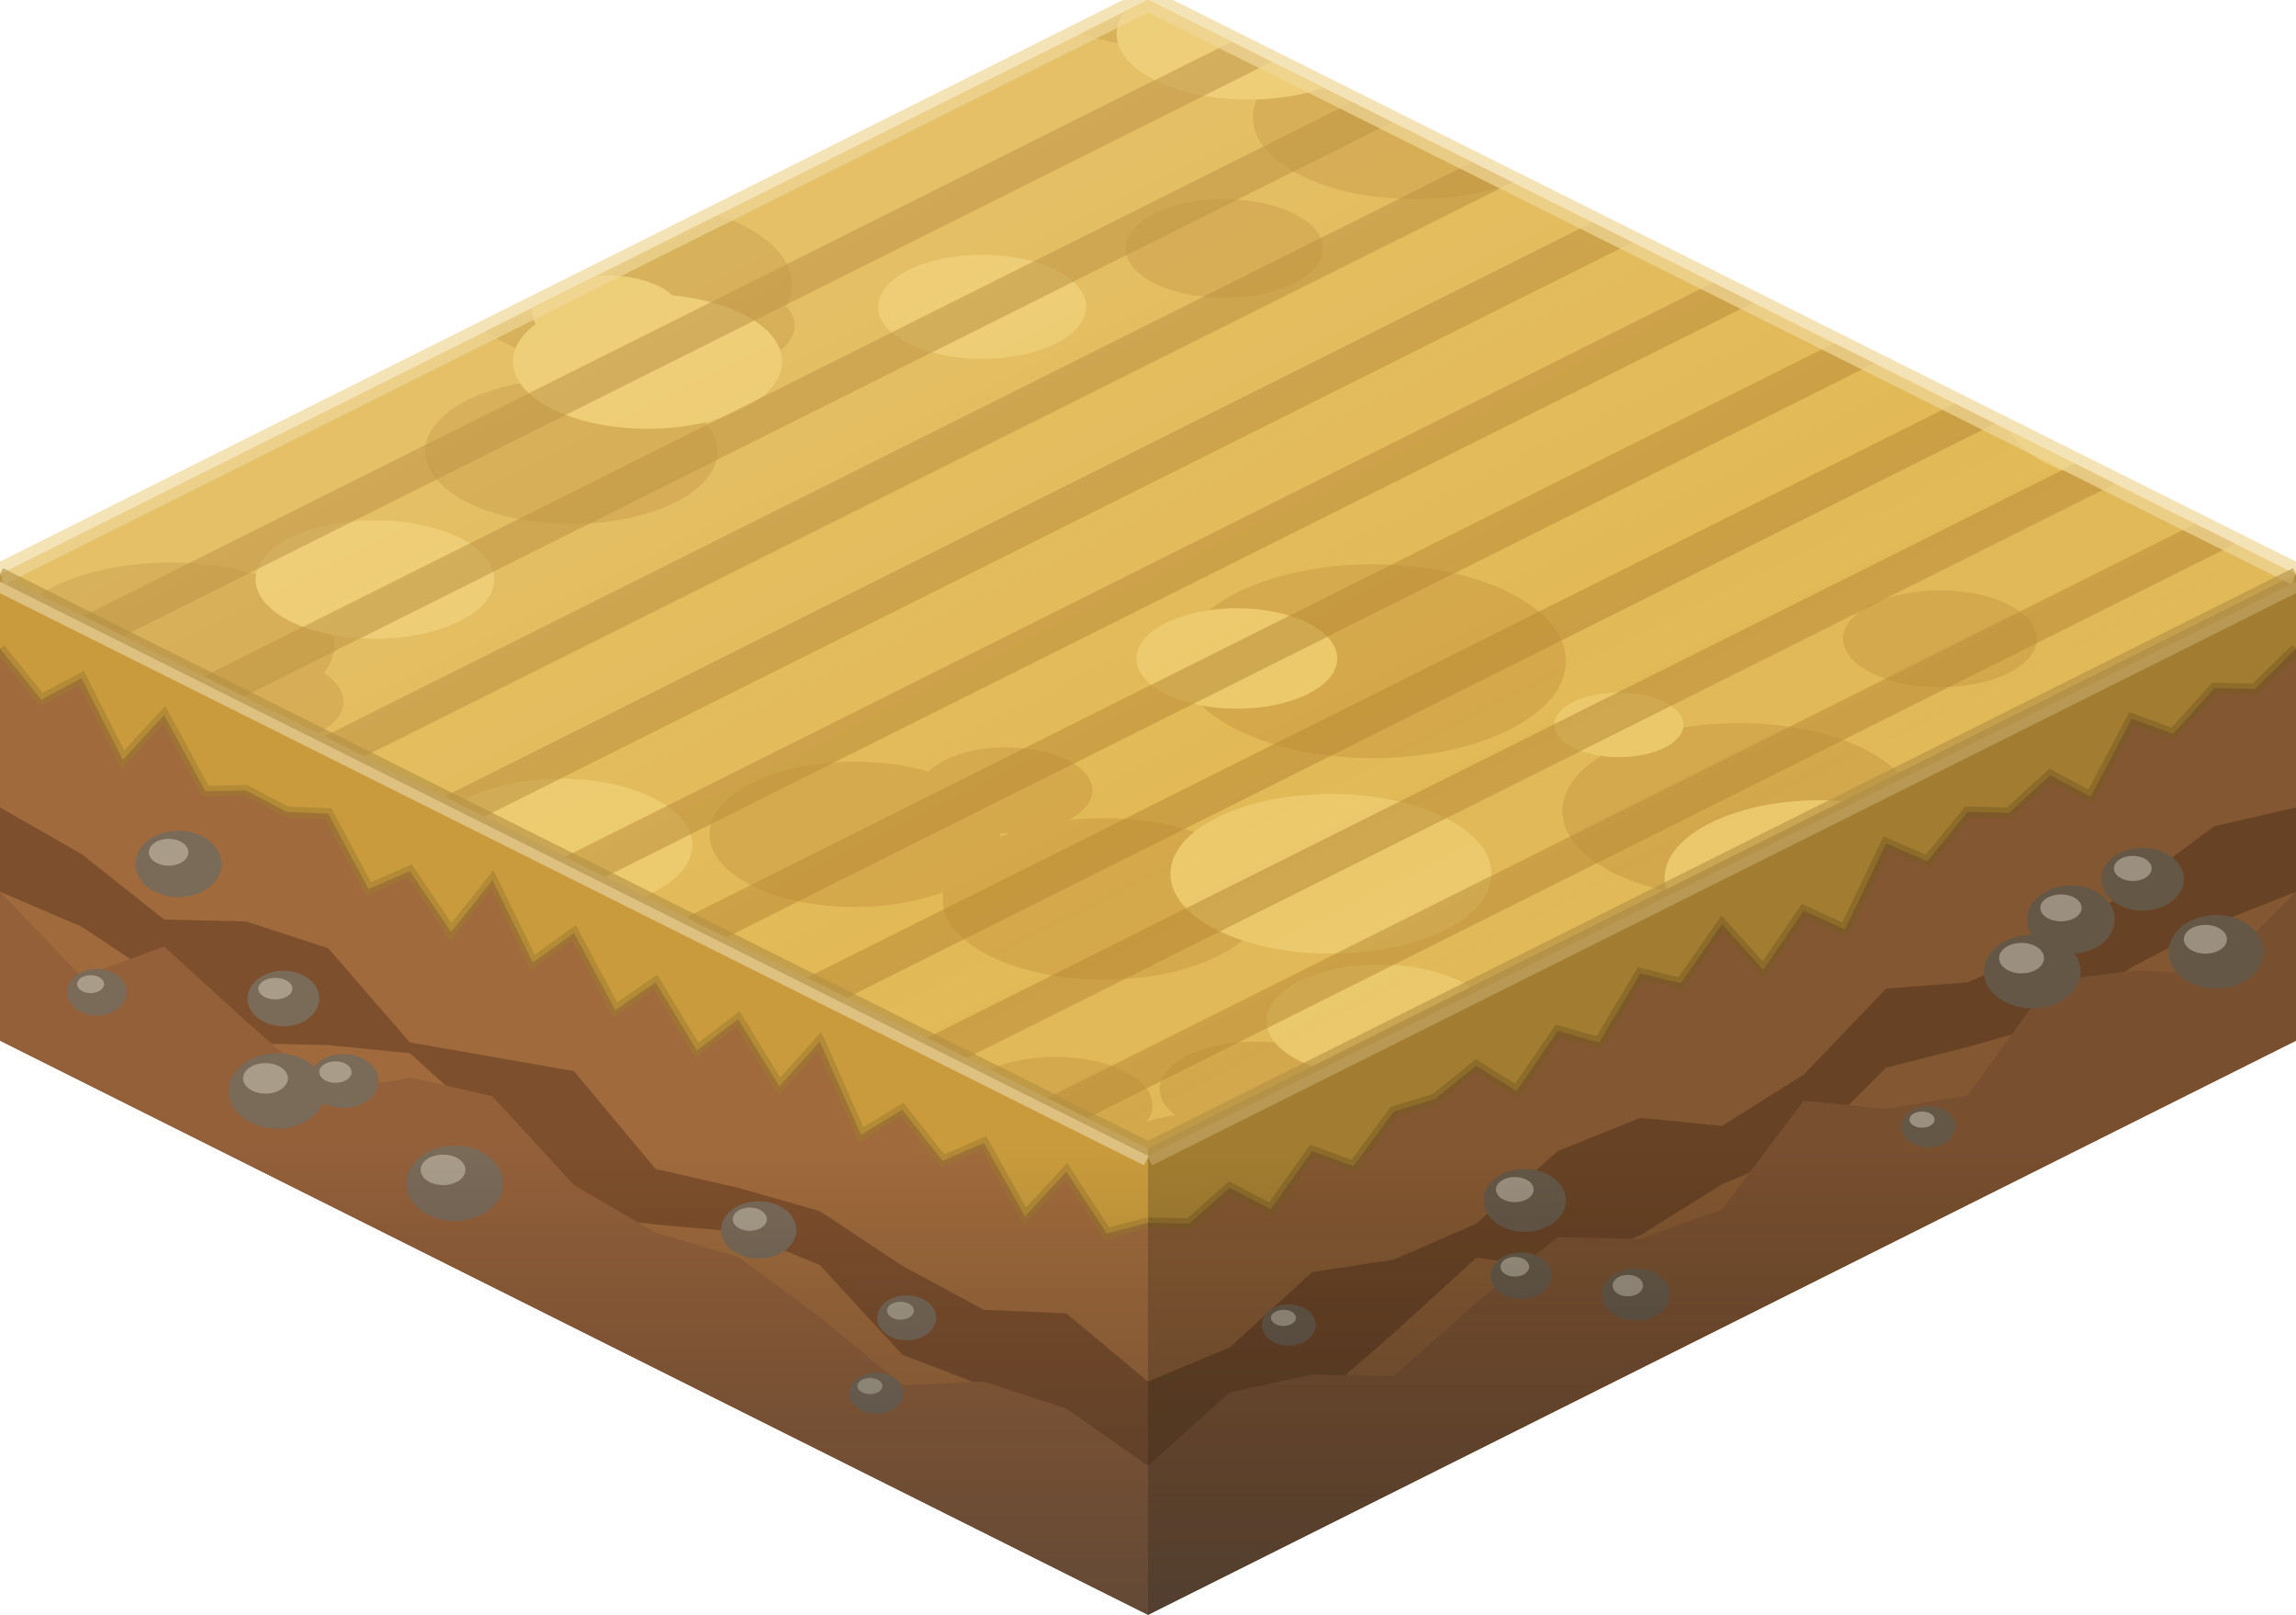
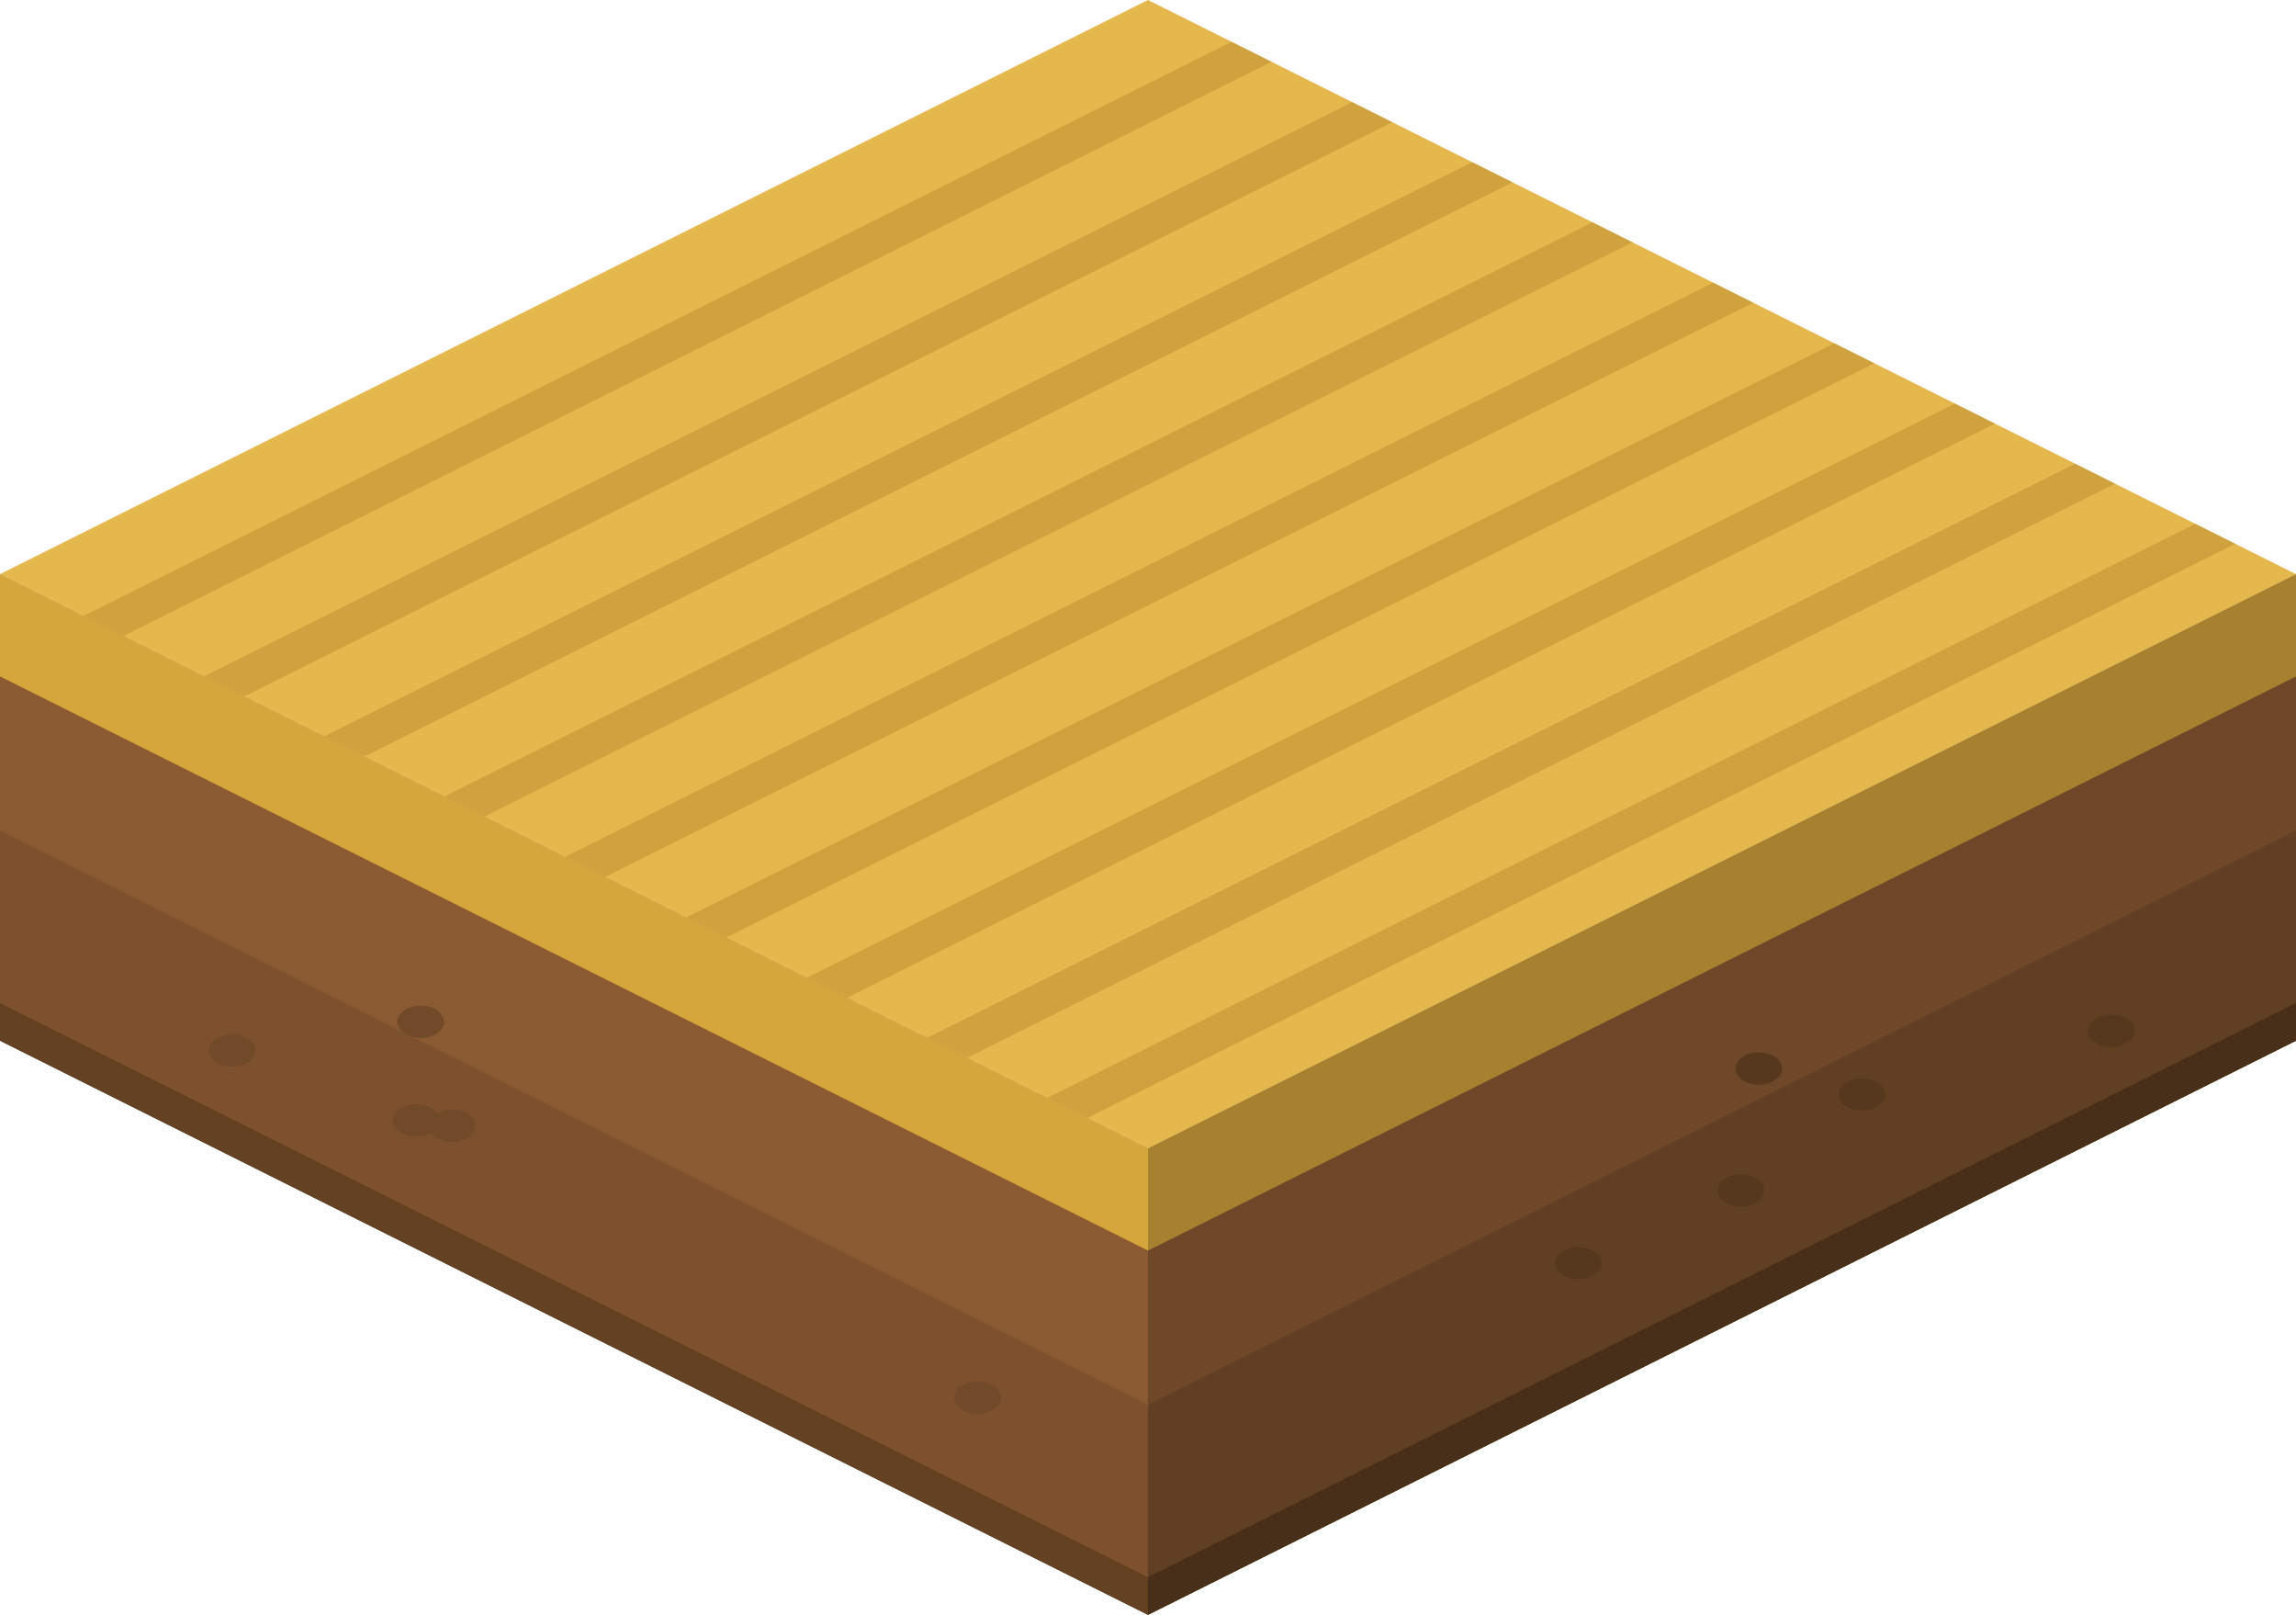
<svg xmlns="http://www.w3.org/2000/svg" viewBox="0 0 256 180" width="256" height="180">
  <defs>
    <clipPath id="d">
      <polygon points="128,0 256,64 128,128 0,64" />
    </clipPath>
    <clipPath id="w0">
      <polygon points="0,64 128,128 128,180 0,116" />
    </clipPath>
    <clipPath id="w1">
      <polygon points="128,128 256,64 256,116 128,180" />
    </clipPath>
    <linearGradient id="fade" x1="0" y1="0" x2="0" y2="1">
      <stop offset="0.55" stop-color="#000" stop-opacity="0" />
      <stop offset="1" stop-color="#0b2030" stop-opacity="0.35" />
    </linearGradient>
    <linearGradient id="sun" x1="0" y1="0" x2="1" y2="1">
      <stop offset="0" stop-color="#fff" stop-opacity="0.18" />
      <stop offset="0.6" stop-color="#fff" stop-opacity="0" />
      <stop offset="1" stop-color="#000" stop-opacity="0.08" />
    </linearGradient>
  </defs>
-   <g clip-path="url(#w0)">
-     <polygon points="0,64 128,128 128,180 0,116" fill="#a06a3c" />
-     <polygon points="0,61.4 128,125.4 128,154 118.9,153.3 109.7,145.7 100.6,136.7 91.4,134.7 82.3,133 73.1,131 64,124.3 54.9,112.6 45.7,111 36.6,110.9 27.4,106.2 18.3,98.6 9.1,90.6 0,90" fill="#a06a3c" />
-     <polygon points="0,90 9.1,95.2 18.3,102.5 27.4,102.7 36.6,105.7 45.7,116.2 54.9,117.8 64,119.4 73.1,130.3 82.3,132.4 91.4,135 100.6,141.1 109.7,146 118.9,146.4 128,154 128,163.4 118.9,157.7 109.7,154.5 100.6,151 91.4,141 82.3,137.3 73.1,136.5 64,135.4 54.9,125.7 45.7,117.4 36.6,116.5 27.4,116.3 18.3,109.4 9.1,103.3 0,99.4" fill="#7e4f2c" />
-     <polygon points="0,99.4 9.1,108.9 18.3,105.5 27.4,113.8 36.6,121.8 45.7,120.1 54.9,122.2 64,132.1 73.1,137.4 82.3,140.1 91.4,146.8 100.6,154.4 109.7,154 118.9,157 128,163.4 128,182.6 0,118.6" fill="#93603a" />
-     <ellipse cx="10.8" cy="110.6" rx="3.3" ry="2.6" fill="#7a6a58" />
-     <ellipse cx="10.1" cy="109.7" rx="1.5" ry="1" fill="#a99d8a" />
-     <ellipse cx="31.6" cy="111.3" rx="4" ry="3.1" fill="#7a6a58" />
-     <ellipse cx="30.7" cy="110.2" rx="1.9" ry="1.2" fill="#a99d8a" />
-     <ellipse cx="101.1" cy="146.9" rx="3.3" ry="2.5" fill="#7a6a58" />
-     <ellipse cx="100.4" cy="146.1" rx="1.5" ry="1" fill="#a99d8a" />
-     <ellipse cx="30.9" cy="121.6" rx="5.4" ry="4.2" fill="#7a6a58" />
-     <ellipse cx="29.6" cy="120.2" rx="2.5" ry="1.7" fill="#a99d8a" />
-     <ellipse cx="84.6" cy="137.1" rx="4.2" ry="3.2" fill="#7a6a58" />
-     <ellipse cx="83.6" cy="135.9" rx="1.9" ry="1.3" fill="#a99d8a" />
-     <ellipse cx="38.3" cy="120.5" rx="3.9" ry="3" fill="#7a6a58" />
-     <ellipse cx="37.4" cy="119.5" rx="1.8" ry="1.2" fill="#a99d8a" />
-     <ellipse cx="50.7" cy="131.9" rx="5.4" ry="4.2" fill="#7a6a58" />
-     <ellipse cx="49.4" cy="130.4" rx="2.5" ry="1.7" fill="#a99d8a" />
-     <ellipse cx="97.7" cy="155.3" rx="3" ry="2.3" fill="#7a6a58" />
-     <ellipse cx="97" cy="154.5" rx="1.4" ry="0.9" fill="#a99d8a" />
-     <ellipse cx="19.9" cy="96.3" rx="4.8" ry="3.7" fill="#7a6a58" />
-     <ellipse cx="18.8" cy="95" rx="2.2" ry="1.5" fill="#a99d8a" />
-     <polygon points="0,63 128,127 128,136.3 123.4,137.5 118.9,130.6 114.3,135.6 109.7,127.4 105.1,129.4 100.6,123.7 96,126.5 91.4,116.1 86.9,121.1 82.3,113.6 77.7,117.1 73.1,109.5 68.6,112.6 64,104 59.4,107.3 54.9,98.1 50.3,103.9 45.7,97.1 41.1,99.1 36.6,90.7 32,90.5 27.4,88.1 22.9,88.2 18.3,79.7 13.7,84.7 9.1,75.6 4.6,78 0,72.3" fill="#c99b3c" />
-     <polyline points="0,72.3 4.6,78 9.1,75.6 13.7,84.7 18.3,79.7 22.9,88.2 27.4,88.1 32,90.5 36.6,90.7 41.1,99.1 45.7,97.1 50.3,103.9 54.9,98.1 59.4,107.3 64,104 68.6,112.6 73.1,109.5 77.7,117.1 82.3,113.6 86.9,121.1 91.4,116.1 96,126.5 100.6,123.7 105.1,129.4 109.7,127.4 114.3,135.6 118.9,130.6 123.4,137.5 128,136.3" fill="none" stroke="#9d792f" stroke-width="1.2" opacity="0.5" />
-     <polyline points="0,65 12.8,71.4 25.6,77.8 38.4,84.2 51.2,90.6 64,97 76.8,103.4 89.6,109.8 102.4,116.2 115.2,122.6 128,129" fill="none" stroke="#e4cb92" stroke-width="2" opacity="0.8" />
-     <polygon points="0,64 128,128 128,180 0,116" fill="url(#fade)" />
+   <polygon points="0,64 128,128 128,180 0,116" fill="#8a5a32" />
+   <polygon points="0,92.6 128,156.6 128,180 0,116" fill="#7d512d" />
+   <polygon points="0,64 128,128 128,139.4 0,75.4" fill="#d4a63c" />
+   <polygon points="0,111.8 128,175.8 128,180 0,116" fill="#634123" />
+   <ellipse cx="25.9" cy="117.1" rx="2.6" ry="1.8" fill="#714a29" />
+   <ellipse cx="46.4" cy="124.9" rx="2.6" ry="1.8" fill="#714a29" />
+   <ellipse cx="50.4" cy="125.5" rx="2.6" ry="1.8" fill="#714a29" />
+   <ellipse cx="46.9" cy="113.9" rx="2.6" ry="1.8" fill="#714a29" />
+   <ellipse cx="109" cy="155.8" rx="2.6" ry="1.8" fill="#714a29" />
+   <polygon points="128,128 256,64 256,116 128,180" fill="#6e4828" />
+   <polygon points="128,156.6 256,92.6 256,116 128,180" fill="#613f22" />
+   <polygon points="128,128 256,64 256,75.4 128,139.4" fill="#a6812f" />
+   <polygon points="128,175.8 256,111.8 256,116 128,180" fill="#472f19" />
+   <ellipse cx="194.1" cy="132.7" rx="2.6" ry="1.8" fill="#55381e" />
+   <ellipse cx="176" cy="140.8" rx="2.6" ry="1.8" fill="#55381e" />
+   <ellipse cx="196.1" cy="119.1" rx="2.6" ry="1.8" fill="#55381e" />
+   <ellipse cx="207.6" cy="122" rx="2.6" ry="1.8" fill="#55381e" />
+   <ellipse cx="235.4" cy="114.9" rx="2.6" ry="1.8" fill="#55381e" />
+   <polygon points="128,0 256,64 128,128 0,64" fill="#e4b84c" />
+   <g clip-path="url(#d)">
+     <path d="M145.9 2.6L5.1 73" stroke="#c09034" stroke-width="4" opacity="0.55" />
+     <path d="M159.4 9.3L18.6 79.7" stroke="#c09034" stroke-width="4" opacity="0.55" />
+     <path d="M172.8 16L32 86.4" stroke="#c09034" stroke-width="4" opacity="0.55" />
+     <path d="M186.2 22.7L45.4 93.1" stroke="#c09034" stroke-width="4" opacity="0.55" />
+     <path d="M199.7 29.4L58.9 99.8" stroke="#c09034" stroke-width="4" opacity="0.55" />
+     <path d="M213.1 36.2L72.3 106.6" stroke="#c09034" stroke-width="4" opacity="0.55" />
+     <path d="M226.6 42.9L85.8 113.3" stroke="#c09034" stroke-width="4" opacity="0.55" />
+     <path d="M240 49.6L99.2 120" stroke="#c09034" stroke-width="4" opacity="0.55" />
+     <path d="M253.4 56.3L112.6 126.7" stroke="#c09034" stroke-width="4" opacity="0.55" />
  </g>
-   <g clip-path="url(#w1)">
-     <polygon points="128,128 256,64 256,116 128,180" fill="#835731" />
-     <polygon points="128,125.4 256,61.4 256,90 246.9,96.8 237.7,99.8 228.6,103.5 219.4,104.9 210.3,111.5 201.1,117.2 192,125.7 182.9,125.8 173.7,127.1 164.6,135.3 155.4,144.9 146.3,145.1 137.1,148.4 128,154" fill="#835731" />
-     <polygon points="128,154 137.1,150.2 146.3,141.8 155.4,140.4 164.6,136.4 173.7,128.3 182.9,124.6 192,125.5 201.1,119.8 210.3,110.2 219.4,109.5 228.6,105.4 237.7,98.9 246.9,92.1 256,90 256,99.4 246.9,103 237.7,107.8 228.6,114.1 219.4,116.7 210.3,119 201.1,128.2 192,132 182.9,137.7 173.7,141.4 164.6,140.2 155.4,148.6 146.3,156.5 137.1,158.3 128,163.4" fill="#684224" />
-     <polygon points="128,163.4 137.1,155.2 146.3,153.2 155.4,153.4 164.6,145.2 173.7,137.9 182.9,138.1 192,134.8 201.1,122.7 210.3,123.6 219.4,122.1 228.6,109.4 237.7,108.2 246.9,108.5 256,99.4 256,118.6 128,182.6" fill="#784f2f" />
-     <ellipse cx="215" cy="125.6" rx="3" ry="2.3" fill="#655746" />
-     <ellipse cx="214.3" cy="124.8" rx="1.4" ry="0.9" fill="#9b907f" />
-     <ellipse cx="238.9" cy="98" rx="4.6" ry="3.5" fill="#655746" />
-     <ellipse cx="237.8" cy="96.8" rx="2.1" ry="1.4" fill="#9b907f" />
-     <ellipse cx="182.4" cy="144.3" rx="3.8" ry="2.9" fill="#655746" />
-     <ellipse cx="181.5" cy="143.3" rx="1.7" ry="1.2" fill="#9b907f" />
-     <ellipse cx="169.6" cy="142.2" rx="3.4" ry="2.6" fill="#655746" />
-     <ellipse cx="168.9" cy="141.2" rx="1.6" ry="1.1" fill="#9b907f" />
-     <ellipse cx="226.6" cy="108.3" rx="5.4" ry="4.1" fill="#655746" />
-     <ellipse cx="225.4" cy="106.8" rx="2.5" ry="1.7" fill="#9b907f" />
-     <ellipse cx="247.1" cy="106.1" rx="5.3" ry="4.1" fill="#655746" />
-     <ellipse cx="245.9" cy="104.7" rx="2.4" ry="1.6" fill="#9b907f" />
-     <ellipse cx="143.7" cy="147.7" rx="3" ry="2.3" fill="#655746" />
-     <ellipse cx="143.1" cy="146.9" rx="1.4" ry="0.9" fill="#9b907f" />
-     <ellipse cx="170" cy="133.8" rx="4.6" ry="3.5" fill="#655746" />
-     <ellipse cx="168.9" cy="132.6" rx="2.1" ry="1.4" fill="#9b907f" />
-     <ellipse cx="230.9" cy="102.5" rx="4.9" ry="3.8" fill="#655746" />
-     <ellipse cx="229.8" cy="101.2" rx="2.3" ry="1.5" fill="#9b907f" />
-     <polygon points="128,127 256,63 256,72.3 251.4,76.8 246.9,76.7 242.3,81.8 237.7,80.1 233.1,88.8 228.6,86.4 224,90.6 219.4,90.5 214.9,96 210.3,94 205.7,103.6 201.1,101.5 196.6,108.1 192,103 187.4,109.6 182.9,108.5 178.3,116.2 173.7,114.9 169.1,121.6 164.6,118.8 160,122.5 155.4,123.9 150.9,130 146.3,128.3 141.7,134.8 137.1,132.4 132.6,136.4 128,136.3" fill="#a27d31" />
-     <polyline points="128,136.3 132.6,136.4 137.1,132.4 141.7,134.8 146.3,128.3 150.9,130 155.4,123.9 160,122.5 164.6,118.8 169.1,121.6 173.7,114.9 178.3,116.2 182.9,108.5 187.4,109.6 192,103 196.6,108.1 201.1,101.5 205.7,103.6 210.3,94 214.9,96 219.4,90.5 224,90.6 228.6,86.4 233.1,88.8 237.7,80.1 242.3,81.8 246.9,76.7 251.4,76.8 256,72.3" fill="none" stroke="#775b24" stroke-width="1.2" opacity="0.5" />
-     <polyline points="128,129 140.8,122.6 153.6,116.2 166.4,109.8 179.2,103.4 192,97 204.8,90.6 217.6,84.2 230.4,77.8 243.2,71.4 256,65" fill="none" stroke="#e4cb92" stroke-width="2" opacity="0.35" />
-     <polygon points="128,128 256,64 256,116 128,180" fill="url(#fade)" />
-   </g>
-   <polygon points="128,0 256,64 128,128 0,64" fill="#e2b956" />
-   <g clip-path="url(#d)">
-     <ellipse cx="140" cy="121.4" rx="10.7" ry="5.3" fill="#d4a84a" />
-     <ellipse cx="242.3" cy="46.5" rx="9.9" ry="4.9" fill="#d4a84a" />
-     <ellipse cx="136.5" cy="27.7" rx="11" ry="5.5" fill="#d4a84a" />
-     <ellipse cx="153.1" cy="73.7" rx="21.5" ry="10.8" fill="#d4a84a" />
-     <ellipse cx="69.6" cy="31.7" rx="18.7" ry="9.3" fill="#d4a84a" />
-     <ellipse cx="193.9" cy="90.4" rx="19.7" ry="9.8" fill="#d4a84a" />
-     <ellipse cx="123.1" cy="100.2" rx="18" ry="9" fill="#d4a84a" />
-     <ellipse cx="28.2" cy="78.2" rx="10.1" ry="5.1" fill="#d4a84a" />
-     <ellipse cx="63.7" cy="50.3" rx="16.3" ry="8.1" fill="#d4a84a" />
-     <ellipse cx="19" cy="71.8" rx="18.3" ry="9.1" fill="#d4a84a" />
-     <ellipse cx="157.8" cy="13.1" rx="18.1" ry="9.1" fill="#d4a84a" />
-     <ellipse cx="112.2" cy="88.1" rx="9.6" ry="4.8" fill="#d4a84a" />
-     <ellipse cx="130.4" cy="-3.3" rx="17.3" ry="8.6" fill="#d4a84a" />
-     <ellipse cx="95.3" cy="93" rx="16.2" ry="8.1" fill="#d4a84a" />
-     <ellipse cx="117.7" cy="123.2" rx="10.8" ry="5.4" fill="#d4a84a" />
-     <ellipse cx="78.4" cy="36.3" rx="10.2" ry="5.1" fill="#d4a84a" />
-     <ellipse cx="216.3" cy="71.2" rx="10.8" ry="5.4" fill="#d4a84a" />
-     <ellipse cx="138.5" cy="134.3" rx="21.4" ry="10.7" fill="#d4a84a" />
-     <ellipse cx="202.9" cy="97.9" rx="17.3" ry="8.7" fill="#ecc96a" />
-     <ellipse cx="148.4" cy="97.4" rx="17.9" ry="8.9" fill="#ecc96a" />
-     <ellipse cx="128.9" cy="-11.1" rx="9.8" ry="4.9" fill="#ecc96a" />
-     <ellipse cx="67.6" cy="34.8" rx="8.3" ry="4.1" fill="#ecc96a" />
-     <ellipse cx="109.5" cy="34.2" rx="11.6" ry="5.8" fill="#ecc96a" />
-     <ellipse cx="62.5" cy="94.2" rx="14.7" ry="7.4" fill="#ecc96a" />
-     <ellipse cx="41.8" cy="64.6" rx="13.3" ry="6.6" fill="#ecc96a" />
-     <ellipse cx="72.2" cy="40.3" rx="15" ry="7.5" fill="#ecc96a" />
-     <ellipse cx="153.8" cy="113.8" rx="12.6" ry="6.3" fill="#ecc96a" />
-     <ellipse cx="137.9" cy="73.4" rx="11.2" ry="5.6" fill="#ecc96a" />
-     <ellipse cx="238.8" cy="45.7" rx="10.8" ry="5.4" fill="#ecc96a" />
-     <ellipse cx="180.5" cy="80.8" rx="7.2" ry="3.6" fill="#ecc96a" />
-     <ellipse cx="239.3" cy="46.1" rx="15.7" ry="7.9" fill="#ecc96a" />
-     <ellipse cx="139.2" cy="3.8" rx="14.7" ry="7.3" fill="#ecc96a" />
-     <path d="M145.9 2.6L5.1 73" stroke="#b88a35" stroke-width="4" opacity="0.55" />
-     <path d="M159.4 9.3L18.6 79.7" stroke="#b88a35" stroke-width="4" opacity="0.55" />
-     <path d="M172.8 16L32 86.4" stroke="#b88a35" stroke-width="4" opacity="0.55" />
-     <path d="M186.2 22.7L45.4 93.1" stroke="#b88a35" stroke-width="4" opacity="0.55" />
-     <path d="M199.7 29.4L58.9 99.8" stroke="#b88a35" stroke-width="4" opacity="0.55" />
-     <path d="M213.1 36.2L72.3 106.6" stroke="#b88a35" stroke-width="4" opacity="0.55" />
-     <path d="M226.6 42.9L85.8 113.3" stroke="#b88a35" stroke-width="4" opacity="0.55" />
-     <path d="M240 49.6L99.2 120" stroke="#b88a35" stroke-width="4" opacity="0.55" />
-     <path d="M253.4 56.3L112.6 126.7" stroke="#b88a35" stroke-width="4" opacity="0.55" />
-     <polygon points="128,0 256,64 128,128 0,64" fill="url(#sun)" />
-   </g>
-   <polyline points="0,64 128,0 256,64" fill="none" stroke="#efd798" stroke-width="2.5" stroke-linejoin="round" opacity="0.7" />
-   <polyline points="0,64 128,128 256,64" fill="none" stroke="#b08f42" stroke-width="1.5" stroke-linejoin="round" opacity="0.6" />
</svg>
